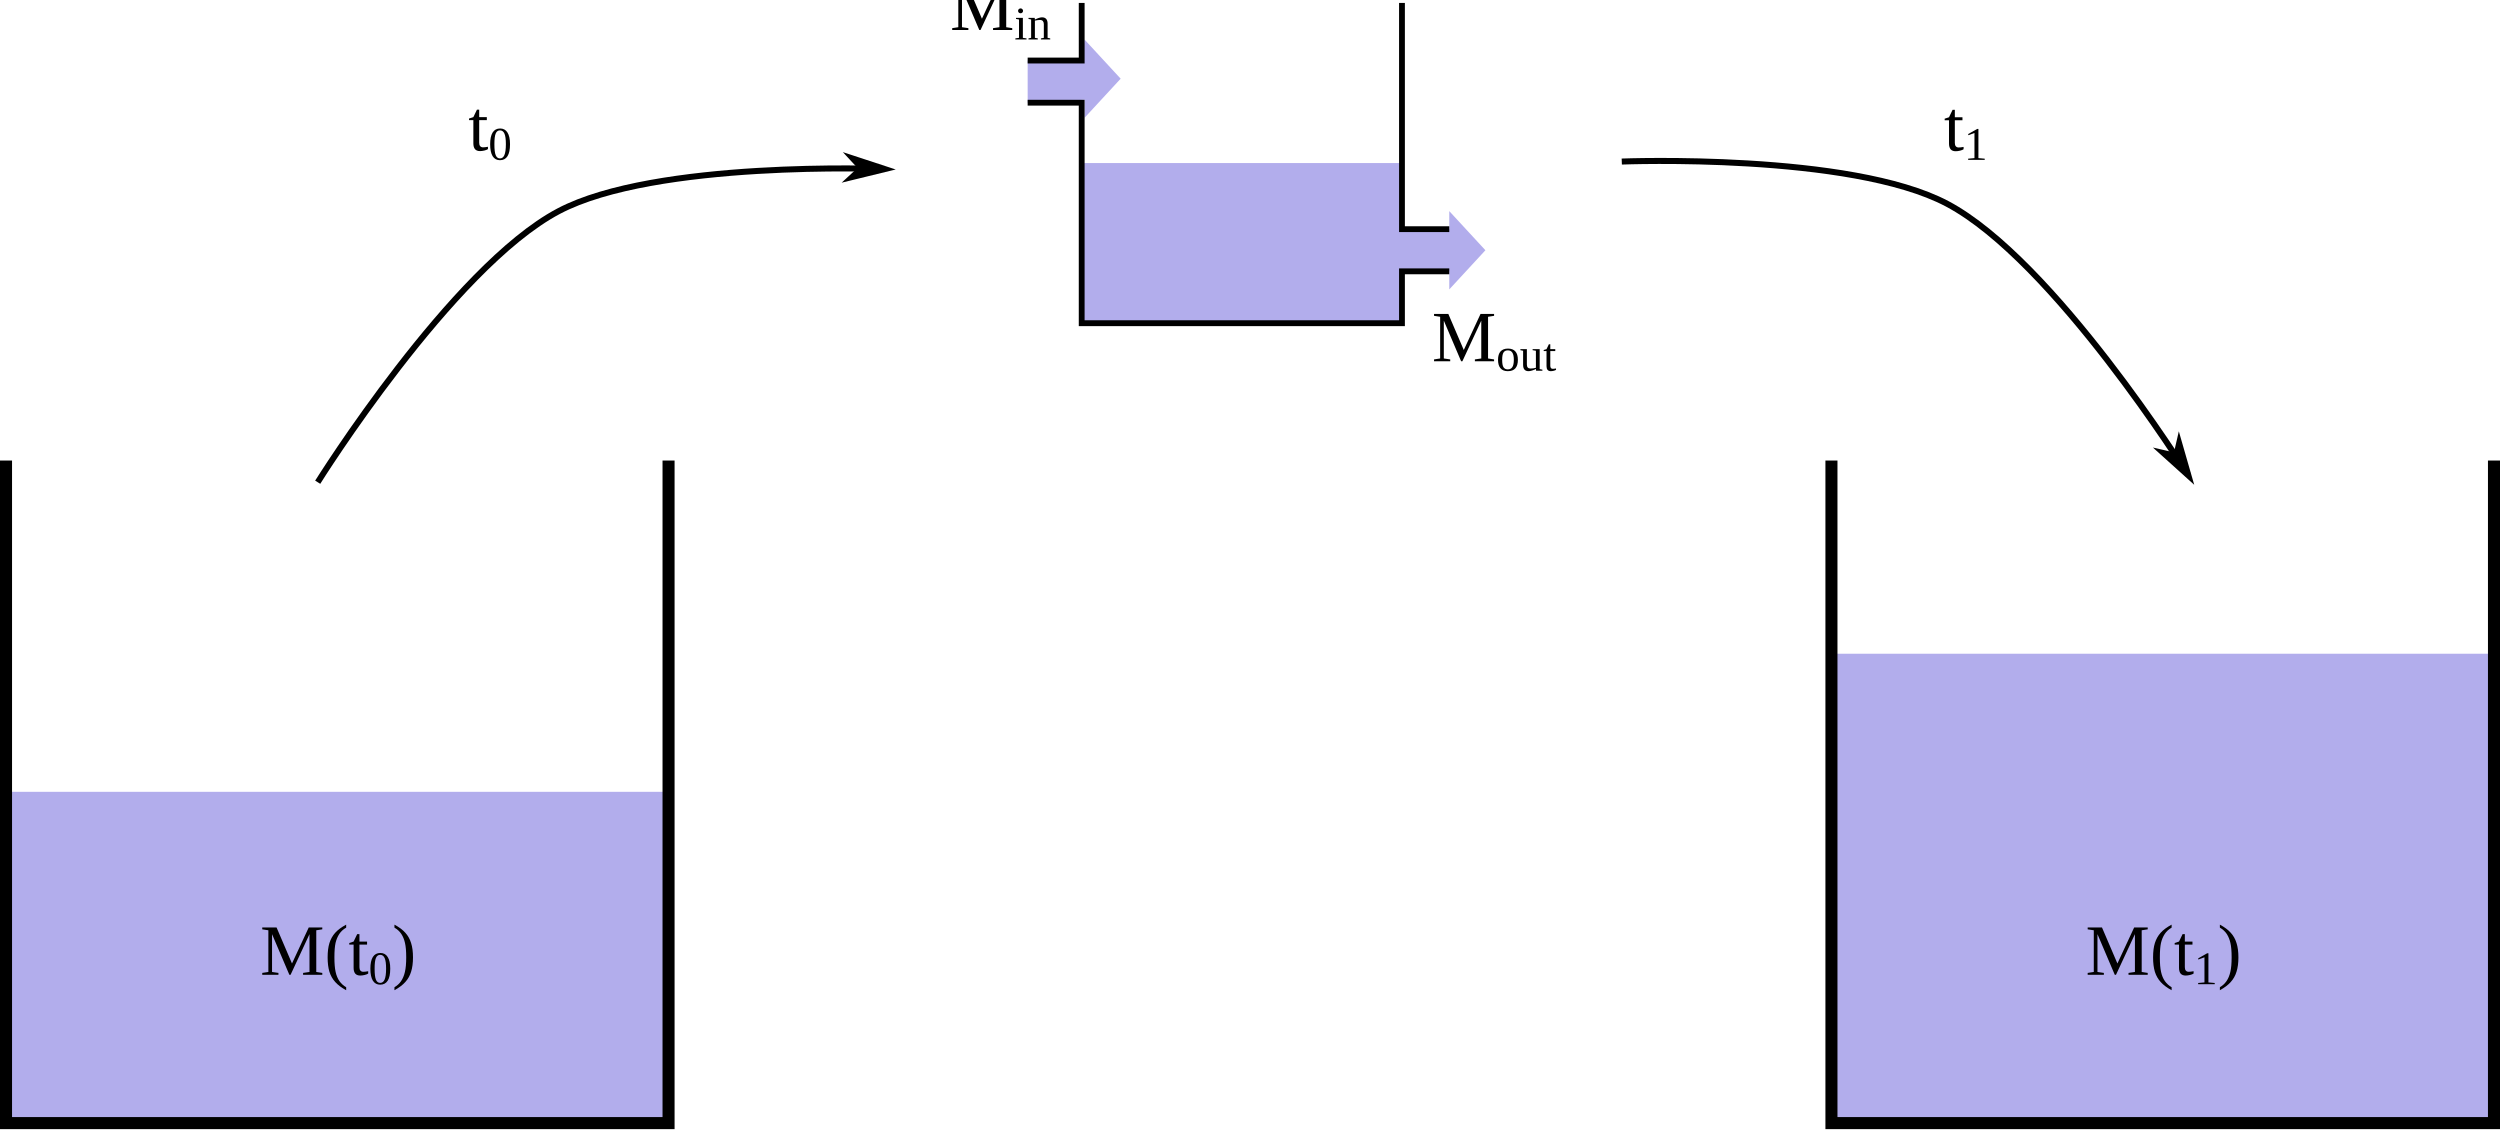
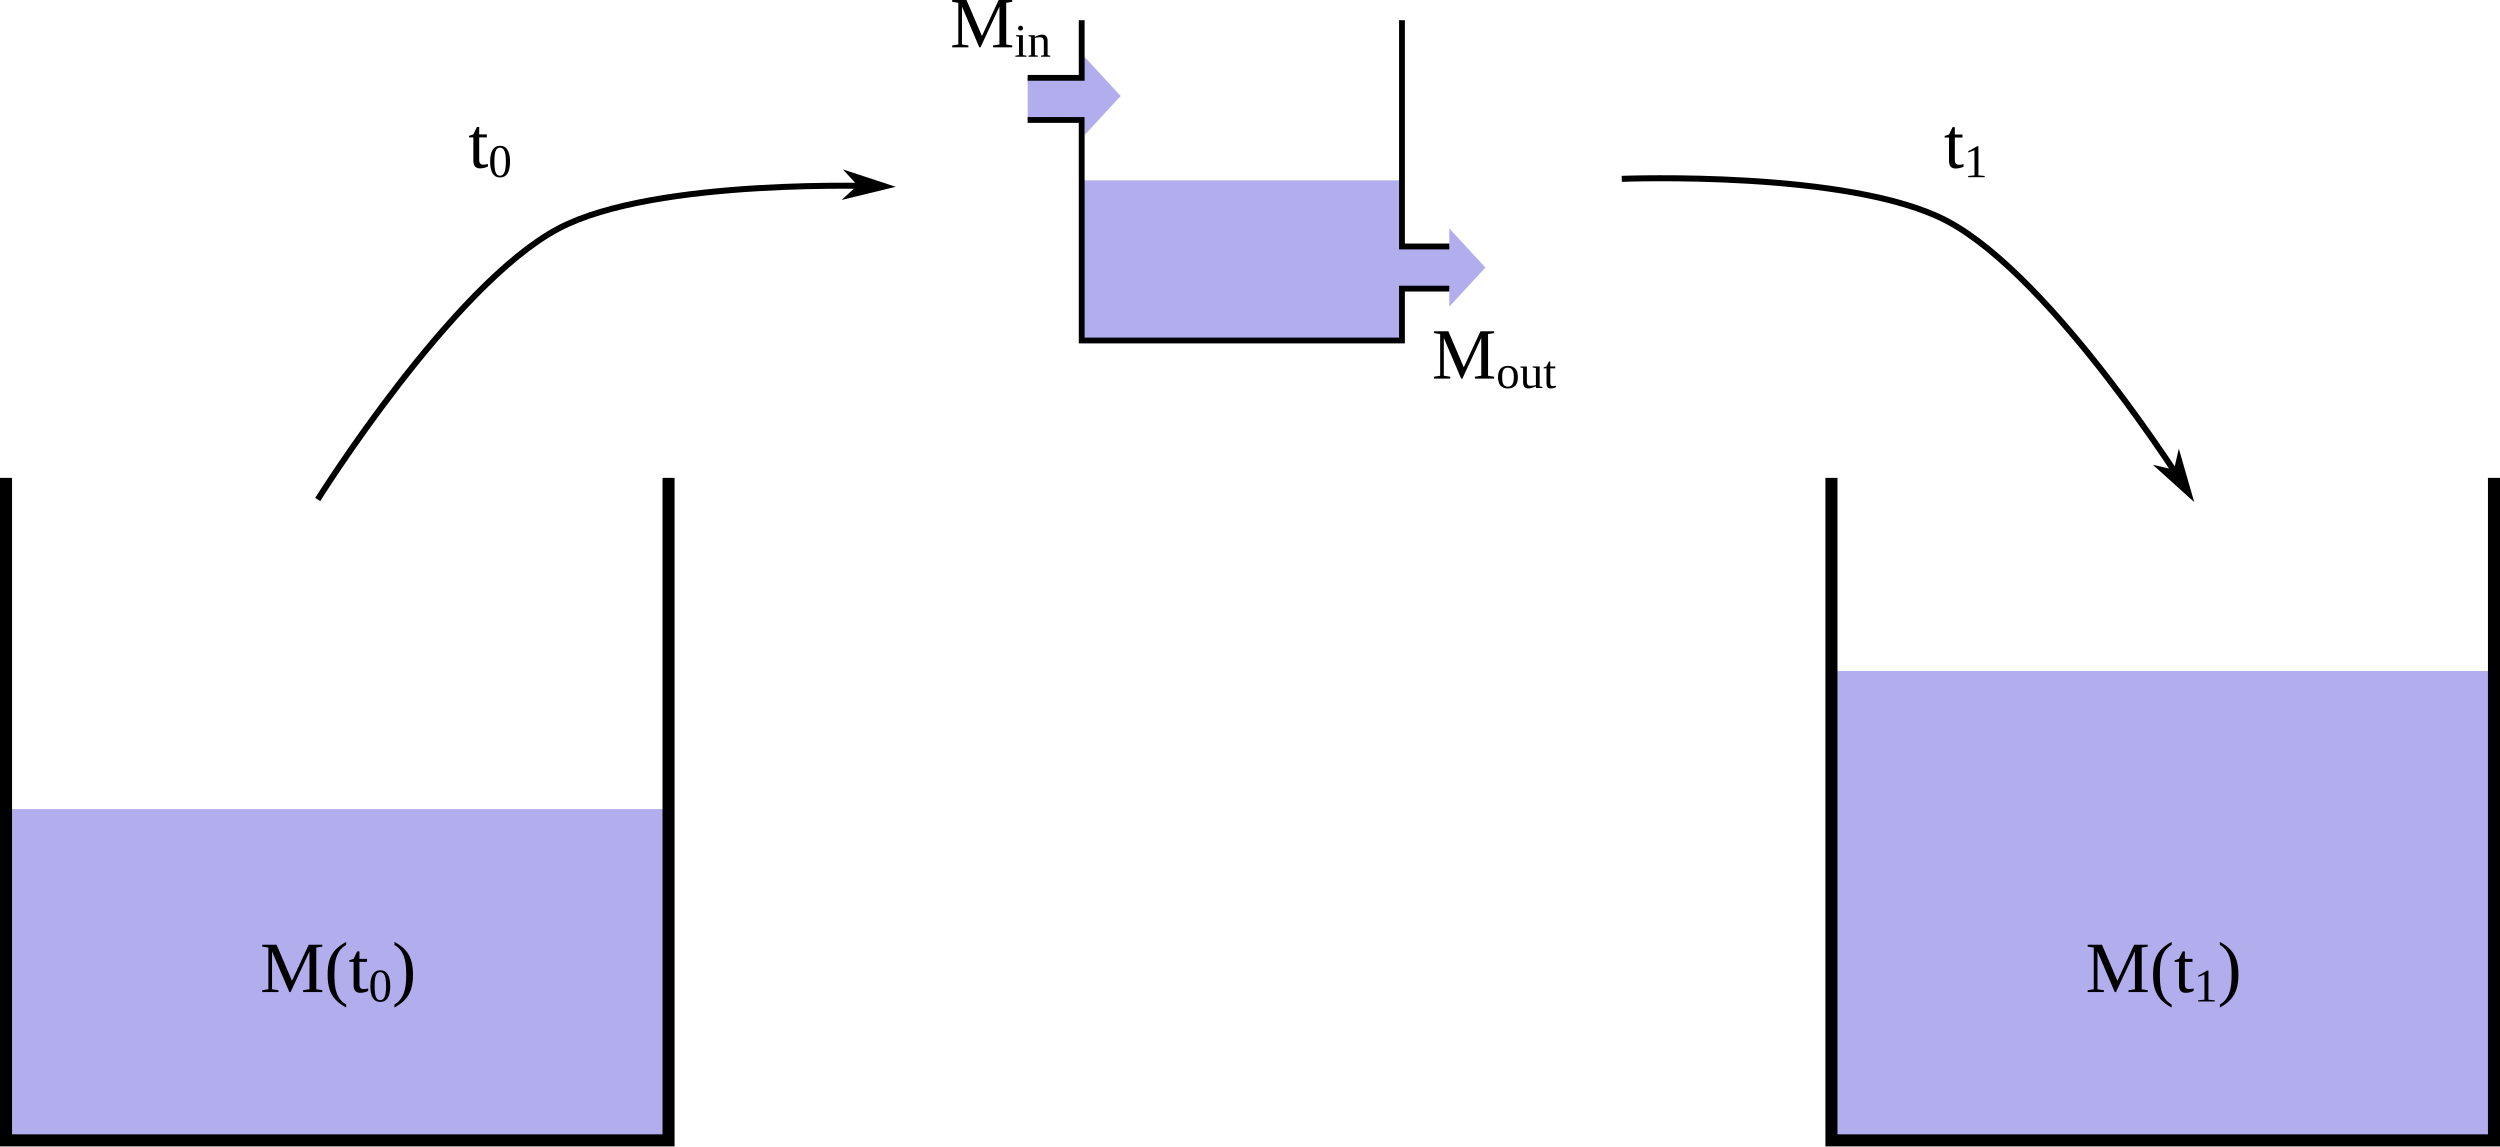
- <svg xmlns="http://www.w3.org/2000/svg" width="415.074" height="187.466" id="svg2" version="1.1">
+ <svg xmlns="http://www.w3.org/2000/svg" width="415.074" height="190.336" id="svg2" version="1.1">
  <defs id="defs4">
    <marker orient="auto" refY="0" refX="0" id="Arrow1Mstart" style="overflow:visible">
-       <path id="path4305" d="M 0,0 5,-5 -12.5,0 5,5 0,0 z" style="fill-rule:evenodd;stroke:#000000;stroke-width:1pt" transform="matrix(0.4,0,0,0.4,4,0)" />
+       <path id="path4305" d="M 0,0 5,-5 -12.5,0 5,5 0,0 Z" style="fill-rule:evenodd;stroke:#000000;stroke-width:1pt" transform="matrix(0.4,0,0,0.4,4,0)" />
    </marker>
    <marker orient="auto" refY="0" refX="0" id="Arrow1Mend" style="overflow:visible">
-       <path id="path3776" d="M 0,0 5,-5 -12.5,0 5,5 0,0 z" style="fill-rule:evenodd;stroke:#000000;stroke-width:1pt" transform="matrix(-0.4,0,0,-0.4,-4,0)" />
+       <path id="path3776" d="M 0,0 5,-5 -12.5,0 5,5 0,0 Z" style="fill-rule:evenodd;stroke:#000000;stroke-width:1pt" transform="matrix(-0.4,0,0,-0.4,-4,0)" />
    </marker>
    <marker orient="auto" refY="0" refX="0" id="Arrow1Mend-4" style="overflow:visible">
-       <path id="path3776-3" d="M 0,0 5,-5 -12.5,0 5,5 0,0 z" style="fill-rule:evenodd;stroke:#000000;stroke-width:1pt" transform="matrix(-0.4,0,0,-0.4,-4,0)" />
+       <path id="path3776-3" d="M 0,0 5,-5 -12.5,0 5,5 0,0 Z" style="fill-rule:evenodd;stroke:#000000;stroke-width:1pt" transform="matrix(-0.4,0,0,-0.4,-4,0)" />
    </marker>
  </defs>
-   <g id="layer1" transform="translate(-95.1344,-351.7335)">
+   <g id="layer1" transform="translate(-95.1344,-348.8635)">
    <path style="fill:#b2adec;fill-opacity:1;stroke:none" d="m 96.134,538.199 0,-55 110,0 0,55 z" id="path3789" />
-     <path style="fill:none;stroke:#000000;stroke-width:2;stroke-linecap:butt;stroke-linejoin:miter;stroke-miterlimit:4;stroke-opacity:1;stroke-dasharray:none" d="m 96.134,428.199 c 0,4.041 0,110 0,110 l 110,0 0,-110" id="path2985" />
-     <flowRoot xml:space="preserve" id="flowRoot4789" style="font-size:12px;font-style:normal;font-weight:normal;line-height:125%;letter-spacing:0px;word-spacing:0px;fill:#000000;fill-opacity:1;stroke:none;font-family:Times New Roman;-inkscape-font-specification:Times New Roman">
+     <path style="fill:none;stroke:#000000;stroke-width:2;stroke-linecap:butt;stroke-linejoin:miter;stroke-miterlimit:4;stroke-dasharray:none;stroke-opacity:1" d="m 96.134,428.199 c 0,4.041 0,110 0,110 l 110,0 0,-110" id="path2985" />
+     <flowRoot xml:space="preserve" id="flowRoot4789" style="font-style:normal;font-weight:normal;font-size:12px;line-height:125%;font-family:'Times New Roman';-inkscape-font-specification:'Times New Roman';letter-spacing:0px;word-spacing:0px;fill:#000000;fill-opacity:1;stroke:none">
      <flowRegion id="flowRegion4791">
        <rect id="rect4793" width="67.5" height="88.929" x="277.143" y="398.791" />
      </flowRegion>
      <flowPara id="flowPara4795" />
    </flowRoot>
    <g id="g3851" transform="translate(63.40671,-6.452962)">
      <path id="path3789-6" d="m 335.802,544.652 0.081,-77.931 110,0 -0.081,77.931 z" style="fill:#b2adec;fill-opacity:1;stroke:none" />
-       <path id="path2985-3" d="m 335.802,434.652 c 0,4.041 0,110 0,110 l 110,0 0,-110" style="fill:none;stroke:#000000;stroke-width:2;stroke-linecap:butt;stroke-linejoin:miter;stroke-miterlimit:4;stroke-opacity:1;stroke-dasharray:none" />
+       <path id="path2985-3" d="m 335.802,434.652 c 0,4.041 0,110 0,110 l 110,0 0,-110" style="fill:none;stroke:#000000;stroke-width:2;stroke-linecap:butt;stroke-linejoin:miter;stroke-miterlimit:4;stroke-dasharray:none;stroke-opacity:1" />
    </g>
    <path style="fill:none;stroke:#000000;stroke-width:1px;stroke-linecap:butt;stroke-linejoin:miter;stroke-opacity:1;marker-end:url(#Arrow1Mend)" d="m 147.883,431.797 c 0,0 22.26,-35.616 40,-45 16.044,-8.487 54,-7 54,-7" id="path3761" />
-     <text xml:space="preserve" style="font-size:12px;font-style:normal;font-weight:normal;line-height:125%;letter-spacing:0px;word-spacing:0px;fill:#000000;fill-opacity:1;stroke:none;font-family:Times New Roman;-inkscape-font-specification:Times New Roman" x="172.883" y="376.695" id="text4225">
+     <text xml:space="preserve" style="font-style:normal;font-weight:normal;font-size:12px;line-height:125%;font-family:'Times New Roman';-inkscape-font-specification:'Times New Roman';letter-spacing:0px;word-spacing:0px;fill:#000000;fill-opacity:1;stroke:none" x="172.883" y="376.695" id="text4225">
      <tspan id="tspan4227" x="172.883" y="376.695">t<tspan style="font-size:65%;baseline-shift:sub" id="tspan4778">0</tspan>
      </tspan>
    </text>
-     <text xml:space="preserve" style="font-size:12px;font-style:normal;font-weight:normal;line-height:125%;letter-spacing:0px;word-spacing:0px;fill:#000000;fill-opacity:1;stroke:none;font-family:Times New Roman;-inkscape-font-specification:Times New Roman" x="417.883" y="376.721" id="text4225-6">
+     <text xml:space="preserve" style="font-style:normal;font-weight:normal;font-size:12px;line-height:125%;font-family:'Times New Roman';-inkscape-font-specification:'Times New Roman';letter-spacing:0px;word-spacing:0px;fill:#000000;fill-opacity:1;stroke:none" x="417.883" y="376.721" id="text4225-6">
      <tspan id="tspan4227-0" x="417.883" y="376.721">t<tspan style="font-size:65%;baseline-shift:sub" id="tspan4776">1</tspan>
      </tspan>
    </text>
    <g id="g4743" transform="translate(-0.6984853,-2.367088)">
      <path id="path3883" d="m 328.455,392.15 8,0 0,-3 6,6.5 -6,6.5 0,-3 -8,0 z" style="fill:#b2adec;fill-opacity:1;stroke:none" />
      <path id="path3883-8" d="m 266.455,364.15 9,0 0.441,-3.484 6,6.5 -6,6.5 0,-3 -9.441,0.484 z" style="fill:#b2adec;fill-opacity:1;stroke:none" />
      <g id="g3855-5" transform="matrix(0.4834184,0,0,0.4834184,228.3547,148.7373)">
        <path style="fill:#b2adec;fill-opacity:1;stroke:none" d="m 97.371,535.815 0,-55 110,0 0,55 z" id="path3789-5" />
-         <path style="fill:none;stroke:#000000;stroke-width:2;stroke-linecap:butt;stroke-linejoin:miter;stroke-miterlimit:4;stroke-opacity:1;stroke-dasharray:none" d="m 207.371,425.815 0,27.5 0,50.208 16.245,0 M 97.371,425.815 c 0,1.01 0,9.285 0,19.787 l -18.557,0 m 144.802,72.401 -16.245,0 -6e-4,17.812 -110,0 c 0,0 0,-48.738 0,-75.733 l -18.557,0" id="path2985-2" />
+         <path style="fill:none;stroke:#000000;stroke-width:2;stroke-linecap:butt;stroke-linejoin:miter;stroke-miterlimit:4;stroke-dasharray:none;stroke-opacity:1" d="m 207.371,425.815 0,27.5 0,50.208 16.245,0 M 97.371,425.815 c 0,1.01 0,9.285 0,19.787 l -18.557,0 m 144.802,72.401 -16.245,0 -6e-4,17.812 -110,0 c 0,0 0,-48.738 0,-75.733 l -18.557,0" id="path2985-2" />
      </g>
    </g>
    <path style="fill:none;stroke:#000000;stroke-width:1px;stroke-linecap:butt;stroke-linejoin:miter;stroke-opacity:1;marker-start:url(#Arrow1Mstart);marker-end:none" d="m 458.397,430.556 c 0,0 -22.26,-35.616 -40,-45 -16.044,-8.487 -54,-7 -54,-7" id="path3761-3" />
-     <text xml:space="preserve" style="font-size:12px;font-style:normal;font-weight:normal;line-height:125%;letter-spacing:0px;word-spacing:0px;fill:#000000;fill-opacity:1;stroke:none;font-family:Times New Roman;-inkscape-font-specification:Times New Roman" x="138.333" y="513.582" id="text4225-0">
+     <text xml:space="preserve" style="font-style:normal;font-weight:normal;font-size:12px;line-height:125%;font-family:'Times New Roman';-inkscape-font-specification:'Times New Roman';letter-spacing:0px;word-spacing:0px;fill:#000000;fill-opacity:1;stroke:none" x="138.333" y="513.582" id="text4225-0">
      <tspan id="tspan4227-5" x="138.333" y="513.582">M(t<tspan style="font-size:65.001%;baseline-shift:sub" id="tspan4778-9">0</tspan>)</tspan>
    </text>
-     <text xml:space="preserve" style="font-size:12px;font-style:normal;font-weight:normal;line-height:125%;letter-spacing:0px;word-spacing:0px;fill:#000000;fill-opacity:1;stroke:none;font-family:Times New Roman;-inkscape-font-specification:Times New Roman" x="441.407" y="513.582" id="text4810">
+     <text xml:space="preserve" style="font-style:normal;font-weight:normal;font-size:12px;line-height:125%;font-family:'Times New Roman';-inkscape-font-specification:'Times New Roman';letter-spacing:0px;word-spacing:0px;fill:#000000;fill-opacity:1;stroke:none" x="441.407" y="513.582" id="text4810">
      <tspan id="tspan4812" x="441.407" y="513.582">M(t<tspan style="font-size:65.001%;baseline-shift:sub" id="tspan4814">1</tspan>)</tspan>
    </text>
-     <text xml:space="preserve" style="font-size:12px;font-style:normal;font-weight:normal;line-height:125%;letter-spacing:0px;word-spacing:0px;fill:#000000;fill-opacity:1;stroke:none;font-family:Times New Roman;-inkscape-font-specification:Times New Roman" x="252.883" y="356.721" id="text4816">
+     <text xml:space="preserve" style="font-style:normal;font-weight:normal;font-size:12px;line-height:125%;font-family:'Times New Roman';-inkscape-font-specification:'Times New Roman';letter-spacing:0px;word-spacing:0px;fill:#000000;fill-opacity:1;stroke:none" x="252.883" y="356.721" id="text4816">
      <tspan id="tspan4818" x="252.883" y="356.721">M<tspan style="font-size:65.001%;baseline-shift:sub" id="tspan4820">in</tspan>
      </tspan>
    </text>
-     <text xml:space="preserve" style="font-size:12px;font-style:normal;font-weight:normal;line-height:125%;letter-spacing:0px;word-spacing:0px;fill:#000000;fill-opacity:1;stroke:none;font-family:Times New Roman;-inkscape-font-specification:Times New Roman" x="332.883" y="411.721" id="text4822">
+     <text xml:space="preserve" style="font-style:normal;font-weight:normal;font-size:12px;line-height:125%;font-family:'Times New Roman';-inkscape-font-specification:'Times New Roman';letter-spacing:0px;word-spacing:0px;fill:#000000;fill-opacity:1;stroke:none" x="332.883" y="411.721" id="text4822">
      <tspan id="tspan4824" x="332.883" y="411.721">M<tspan style="font-size:65.001%;baseline-shift:sub" id="tspan4826">out</tspan>
      </tspan>
    </text>
  </g>
</svg>
